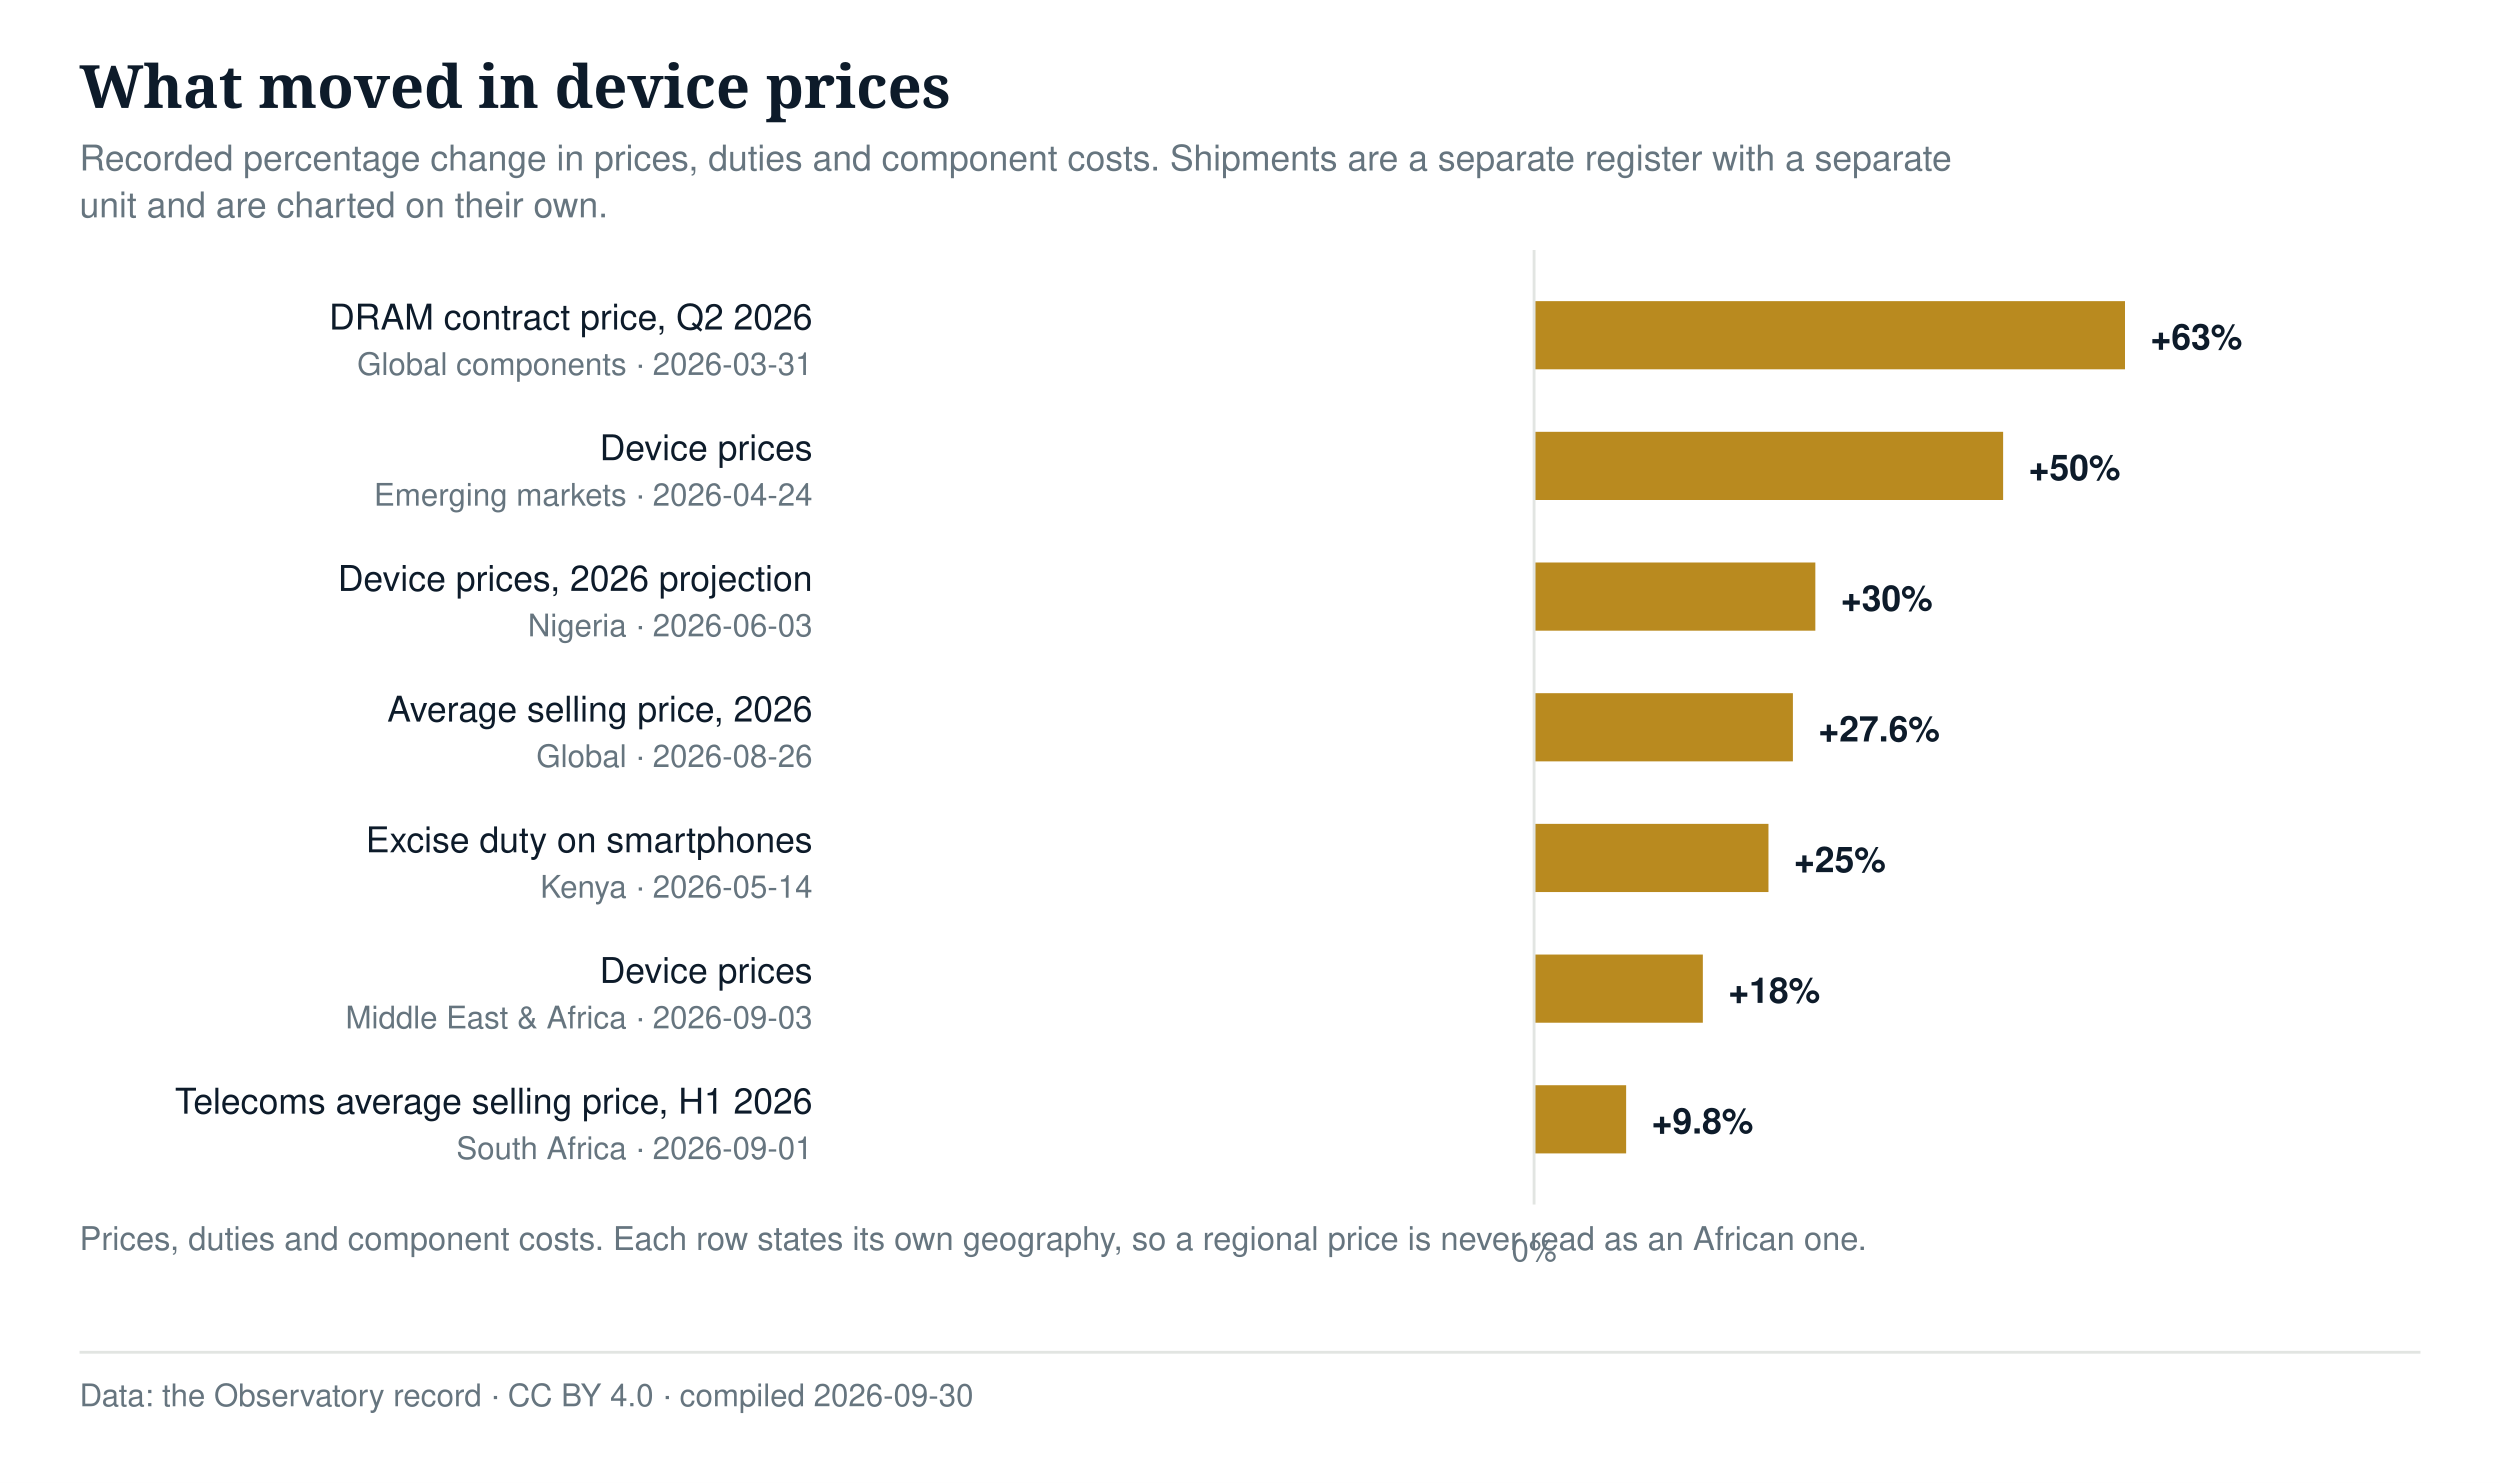
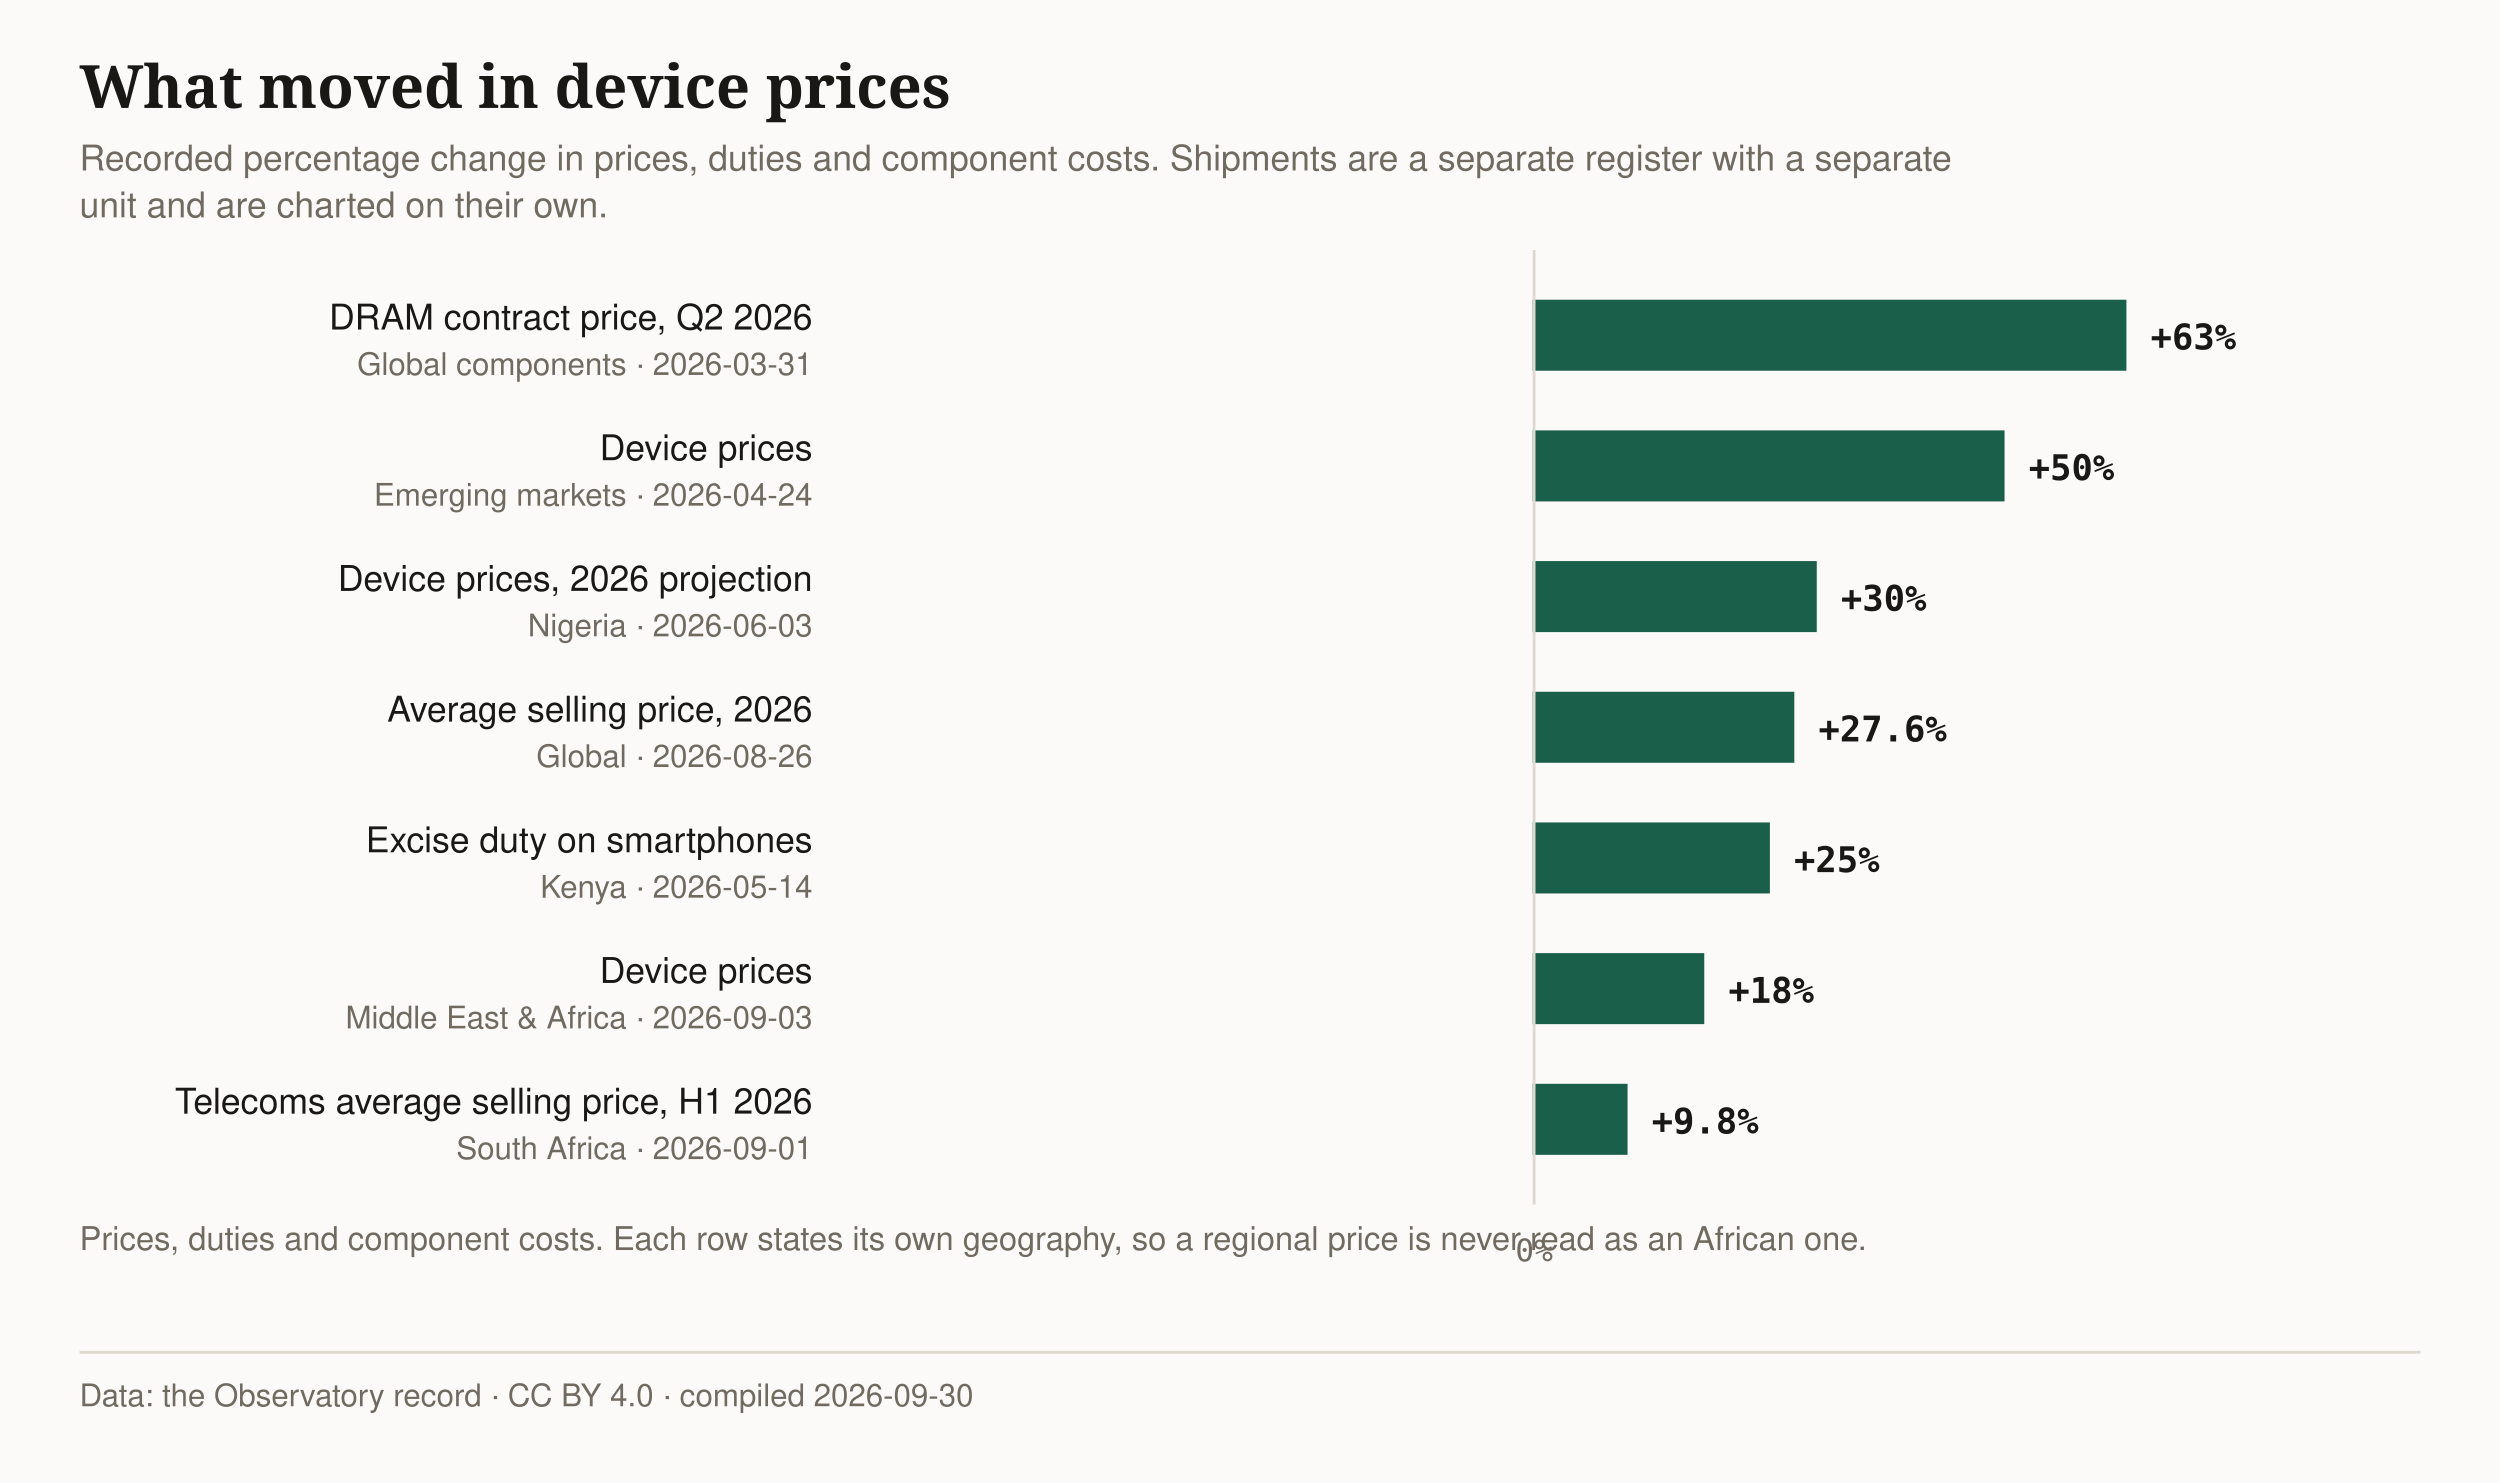
<svg xmlns="http://www.w3.org/2000/svg" viewBox="0 0 880 522" width="880" height="522" role="img" aria-label="What moved in device prices. DRAM contract price, Q2 2026 (Global components) +63%; Device prices (Emerging markets) +50%; Device prices, 2026 projection (Nigeria) +30%; Average selling price, 2026 (Global) +27.6%; Excise duty on smartphones (Kenya) +25%; Device prices (Middle East &amp; Africa) +18%; Telecoms average selling price, H1 2026 (South Africa) +9.8%.">
-   <rect width="880" height="522" fill="#FFFFFF" />
-   <text x="28" y="38" font-family="'Source Serif 4',Georgia,serif" font-size="21" font-weight="600" fill="#0D1B2A">What moved in device prices</text>
-   <text x="28" y="60.0" font-family="IBM Plex Sans,-apple-system,'Segoe UI',Helvetica,Arial,sans-serif" font-size="12.5" fill="#66757F">Recorded percentage change in prices, duties and component costs. Shipments are a separate register with a separate</text>
-   <text x="28" y="76.5" font-family="IBM Plex Sans,-apple-system,'Segoe UI',Helvetica,Arial,sans-serif" font-size="12.5" fill="#66757F">unit and are charted on their own.</text>
-   <text x="286" y="116" text-anchor="end" font-family="IBM Plex Sans,-apple-system,'Segoe UI',Helvetica,Arial,sans-serif" font-size="12.5" fill="#0D1B2A">DRAM contract price, Q2 2026</text>
-   <text x="286" y="132" text-anchor="end" font-family="IBM Plex Sans,-apple-system,'Segoe UI',Helvetica,Arial,sans-serif" font-size="11" fill="#66757F">Global components · 2026-03-31</text>
-   <rect x="540.0" y="106" width="208.0" height="24" fill="#B98A1F" />
-   <text x="757.0" y="123" text-anchor="start" font-family="IBM Plex Sans,-apple-system,'Segoe UI',Helvetica,Arial,sans-serif" font-size="12.5" font-weight="600" fill="#0D1B2A">+63%</text>
-   <text x="286" y="162" text-anchor="end" font-family="IBM Plex Sans,-apple-system,'Segoe UI',Helvetica,Arial,sans-serif" font-size="12.5" fill="#0D1B2A">Device prices</text>
-   <text x="286" y="178" text-anchor="end" font-family="IBM Plex Sans,-apple-system,'Segoe UI',Helvetica,Arial,sans-serif" font-size="11" fill="#66757F">Emerging markets · 2026-04-24</text>
-   <rect x="540.0" y="152" width="165.1" height="24" fill="#B98A1F" />
-   <text x="714.1" y="169" text-anchor="start" font-family="IBM Plex Sans,-apple-system,'Segoe UI',Helvetica,Arial,sans-serif" font-size="12.5" font-weight="600" fill="#0D1B2A">+50%</text>
-   <text x="286" y="208" text-anchor="end" font-family="IBM Plex Sans,-apple-system,'Segoe UI',Helvetica,Arial,sans-serif" font-size="12.5" fill="#0D1B2A">Device prices, 2026 projection</text>
-   <text x="286" y="224" text-anchor="end" font-family="IBM Plex Sans,-apple-system,'Segoe UI',Helvetica,Arial,sans-serif" font-size="11" fill="#66757F">Nigeria · 2026-06-03</text>
-   <rect x="540.0" y="198" width="99.0" height="24" fill="#B98A1F" />
-   <text x="648.0" y="215" text-anchor="start" font-family="IBM Plex Sans,-apple-system,'Segoe UI',Helvetica,Arial,sans-serif" font-size="12.5" font-weight="600" fill="#0D1B2A">+30%</text>
-   <text x="286" y="254" text-anchor="end" font-family="IBM Plex Sans,-apple-system,'Segoe UI',Helvetica,Arial,sans-serif" font-size="12.5" fill="#0D1B2A">Average selling price, 2026</text>
-   <text x="286" y="270" text-anchor="end" font-family="IBM Plex Sans,-apple-system,'Segoe UI',Helvetica,Arial,sans-serif" font-size="11" fill="#66757F">Global · 2026-08-26</text>
-   <rect x="540.0" y="244" width="91.1" height="24" fill="#B98A1F" />
-   <text x="640.1" y="261" text-anchor="start" font-family="IBM Plex Sans,-apple-system,'Segoe UI',Helvetica,Arial,sans-serif" font-size="12.5" font-weight="600" fill="#0D1B2A">+27.6%</text>
-   <text x="286" y="300" text-anchor="end" font-family="IBM Plex Sans,-apple-system,'Segoe UI',Helvetica,Arial,sans-serif" font-size="12.5" fill="#0D1B2A">Excise duty on smartphones</text>
-   <text x="286" y="316" text-anchor="end" font-family="IBM Plex Sans,-apple-system,'Segoe UI',Helvetica,Arial,sans-serif" font-size="11" fill="#66757F">Kenya · 2026-05-14</text>
-   <rect x="540.0" y="290" width="82.5" height="24" fill="#B98A1F" />
-   <text x="631.5" y="307" text-anchor="start" font-family="IBM Plex Sans,-apple-system,'Segoe UI',Helvetica,Arial,sans-serif" font-size="12.5" font-weight="600" fill="#0D1B2A">+25%</text>
-   <text x="286" y="346" text-anchor="end" font-family="IBM Plex Sans,-apple-system,'Segoe UI',Helvetica,Arial,sans-serif" font-size="12.5" fill="#0D1B2A">Device prices</text>
-   <text x="286" y="362" text-anchor="end" font-family="IBM Plex Sans,-apple-system,'Segoe UI',Helvetica,Arial,sans-serif" font-size="11" fill="#66757F">Middle East &amp; Africa · 2026-09-03</text>
-   <rect x="540.0" y="336" width="59.4" height="24" fill="#B98A1F" />
-   <text x="608.4" y="353" text-anchor="start" font-family="IBM Plex Sans,-apple-system,'Segoe UI',Helvetica,Arial,sans-serif" font-size="12.5" font-weight="600" fill="#0D1B2A">+18%</text>
-   <text x="286" y="392" text-anchor="end" font-family="IBM Plex Sans,-apple-system,'Segoe UI',Helvetica,Arial,sans-serif" font-size="12.5" fill="#0D1B2A">Telecoms average selling price, H1 2026</text>
-   <text x="286" y="408" text-anchor="end" font-family="IBM Plex Sans,-apple-system,'Segoe UI',Helvetica,Arial,sans-serif" font-size="11" fill="#66757F">South Africa · 2026-09-01</text>
-   <rect x="540.0" y="382" width="32.4" height="24" fill="#B98A1F" />
-   <text x="581.4" y="399" text-anchor="start" font-family="IBM Plex Sans,-apple-system,'Segoe UI',Helvetica,Arial,sans-serif" font-size="12.5" font-weight="600" fill="#0D1B2A">+9.8%</text>
-   <line x1="540.0" y1="88" x2="540.0" y2="424" stroke="#E2E5E2" />
-   <text x="540.0" y="444" text-anchor="middle" font-family="IBM Plex Sans,-apple-system,'Segoe UI',Helvetica,Arial,sans-serif" font-size="11" fill="#66757F">0%</text>
-   <text x="28" y="440" font-family="IBM Plex Sans,-apple-system,'Segoe UI',Helvetica,Arial,sans-serif" font-size="11.5" fill="#66757F">Prices, duties and component costs. Each row states its own geography, so a regional price is never read as an African one.</text>
-   <line x1="28" y1="476" x2="852" y2="476" stroke="#E2E5E2" />
-   <text x="28" y="495" font-family="IBM Plex Sans,-apple-system,'Segoe UI',Helvetica,Arial,sans-serif" font-size="11" fill="#66757F">Data: the Observatory record · CC BY 4.0 · compiled 2026-09-30</text>
+   <defs>
+     <pattern id="status-proposal" width="6" height="6" patternUnits="userSpaceOnUse">
+       <path d="M0 6L6 0" stroke="#756342" stroke-width="1" />
+     </pattern>
+   </defs>
+   <rect width="880" height="522" fill="#fbfaf8" />
+   <text x="28" y="38" font-family="'Source Serif 4',Georgia,serif" font-size="21" font-weight="600" fill="#1a1815" style="font-variant-numeric:tabular-nums lining-nums">What moved in device prices</text>
+   <text x="28" y="60.0" font-family="IBM Plex Sans,-apple-system,'Segoe UI',Helvetica,Arial,sans-serif" font-size="12.5" fill="#706a61" style="font-variant-numeric:tabular-nums lining-nums">Recorded percentage change in prices, duties and component costs. Shipments are a separate register with a separate</text>
+   <text x="28" y="76.5" font-family="IBM Plex Sans,-apple-system,'Segoe UI',Helvetica,Arial,sans-serif" font-size="12.5" fill="#706a61" style="font-variant-numeric:tabular-nums lining-nums">unit and are charted on their own.</text>
+   <text x="286" y="116" text-anchor="end" font-family="IBM Plex Sans,-apple-system,'Segoe UI',Helvetica,Arial,sans-serif" font-size="12.5" fill="#1a1815" style="font-variant-numeric:tabular-nums lining-nums">DRAM contract price, Q2 2026</text>
+   <text x="286" y="132" text-anchor="end" font-family="IBM Plex Sans,-apple-system,'Segoe UI',Helvetica,Arial,sans-serif" font-size="11" fill="#706a61" style="font-variant-numeric:tabular-nums lining-nums">Global components · 2026-03-31</text>
+   <rect data-status="measured" x="540.0" y="106" width="208.0" height="24" fill="#1a5f4a" stroke="#1a5f4a" stroke-width="1" />
+   <text x="757.0" y="123" text-anchor="start" font-family="'IBM Plex Mono',Consolas,monospace" font-size="12.5" font-weight="600" fill="#1a1815" style="font-variant-numeric:tabular-nums lining-nums">+63%</text>
+   <text x="286" y="162" text-anchor="end" font-family="IBM Plex Sans,-apple-system,'Segoe UI',Helvetica,Arial,sans-serif" font-size="12.5" fill="#1a1815" style="font-variant-numeric:tabular-nums lining-nums">Device prices</text>
+   <text x="286" y="178" text-anchor="end" font-family="IBM Plex Sans,-apple-system,'Segoe UI',Helvetica,Arial,sans-serif" font-size="11" fill="#706a61" style="font-variant-numeric:tabular-nums lining-nums">Emerging markets · 2026-04-24</text>
+   <rect data-status="measured" x="540.0" y="152" width="165.1" height="24" fill="#1a5f4a" stroke="#1a5f4a" stroke-width="1" />
+   <text x="714.1" y="169" text-anchor="start" font-family="'IBM Plex Mono',Consolas,monospace" font-size="12.5" font-weight="600" fill="#1a1815" style="font-variant-numeric:tabular-nums lining-nums">+50%</text>
+   <text x="286" y="208" text-anchor="end" font-family="IBM Plex Sans,-apple-system,'Segoe UI',Helvetica,Arial,sans-serif" font-size="12.5" fill="#1a1815" style="font-variant-numeric:tabular-nums lining-nums">Device prices, 2026 projection</text>
+   <text x="286" y="224" text-anchor="end" font-family="IBM Plex Sans,-apple-system,'Segoe UI',Helvetica,Arial,sans-serif" font-size="11" fill="#706a61" style="font-variant-numeric:tabular-nums lining-nums">Nigeria · 2026-06-03</text>
+   <rect data-status="measured" x="540.0" y="198" width="99.0" height="24" fill="#1a5f4a" stroke="#1a5f4a" stroke-width="1" />
+   <text x="648.0" y="215" text-anchor="start" font-family="'IBM Plex Mono',Consolas,monospace" font-size="12.5" font-weight="600" fill="#1a1815" style="font-variant-numeric:tabular-nums lining-nums">+30%</text>
+   <text x="286" y="254" text-anchor="end" font-family="IBM Plex Sans,-apple-system,'Segoe UI',Helvetica,Arial,sans-serif" font-size="12.5" fill="#1a1815" style="font-variant-numeric:tabular-nums lining-nums">Average selling price, 2026</text>
+   <text x="286" y="270" text-anchor="end" font-family="IBM Plex Sans,-apple-system,'Segoe UI',Helvetica,Arial,sans-serif" font-size="11" fill="#706a61" style="font-variant-numeric:tabular-nums lining-nums">Global · 2026-08-26</text>
+   <rect data-status="measured" x="540.0" y="244" width="91.1" height="24" fill="#1a5f4a" stroke="#1a5f4a" stroke-width="1" />
+   <text x="640.1" y="261" text-anchor="start" font-family="'IBM Plex Mono',Consolas,monospace" font-size="12.5" font-weight="600" fill="#1a1815" style="font-variant-numeric:tabular-nums lining-nums">+27.6%</text>
+   <text x="286" y="300" text-anchor="end" font-family="IBM Plex Sans,-apple-system,'Segoe UI',Helvetica,Arial,sans-serif" font-size="12.5" fill="#1a1815" style="font-variant-numeric:tabular-nums lining-nums">Excise duty on smartphones</text>
+   <text x="286" y="316" text-anchor="end" font-family="IBM Plex Sans,-apple-system,'Segoe UI',Helvetica,Arial,sans-serif" font-size="11" fill="#706a61" style="font-variant-numeric:tabular-nums lining-nums">Kenya · 2026-05-14</text>
+   <rect data-status="measured" x="540.0" y="290" width="82.5" height="24" fill="#1a5f4a" stroke="#1a5f4a" stroke-width="1" />
+   <text x="631.5" y="307" text-anchor="start" font-family="'IBM Plex Mono',Consolas,monospace" font-size="12.5" font-weight="600" fill="#1a1815" style="font-variant-numeric:tabular-nums lining-nums">+25%</text>
+   <text x="286" y="346" text-anchor="end" font-family="IBM Plex Sans,-apple-system,'Segoe UI',Helvetica,Arial,sans-serif" font-size="12.5" fill="#1a1815" style="font-variant-numeric:tabular-nums lining-nums">Device prices</text>
+   <text x="286" y="362" text-anchor="end" font-family="IBM Plex Sans,-apple-system,'Segoe UI',Helvetica,Arial,sans-serif" font-size="11" fill="#706a61" style="font-variant-numeric:tabular-nums lining-nums">Middle East &amp; Africa · 2026-09-03</text>
+   <rect data-status="measured" x="540.0" y="336" width="59.4" height="24" fill="#1a5f4a" stroke="#1a5f4a" stroke-width="1" />
+   <text x="608.4" y="353" text-anchor="start" font-family="'IBM Plex Mono',Consolas,monospace" font-size="12.5" font-weight="600" fill="#1a1815" style="font-variant-numeric:tabular-nums lining-nums">+18%</text>
+   <text x="286" y="392" text-anchor="end" font-family="IBM Plex Sans,-apple-system,'Segoe UI',Helvetica,Arial,sans-serif" font-size="12.5" fill="#1a1815" style="font-variant-numeric:tabular-nums lining-nums">Telecoms average selling price, H1 2026</text>
+   <text x="286" y="408" text-anchor="end" font-family="IBM Plex Sans,-apple-system,'Segoe UI',Helvetica,Arial,sans-serif" font-size="11" fill="#706a61" style="font-variant-numeric:tabular-nums lining-nums">South Africa · 2026-09-01</text>
+   <rect data-status="measured" x="540.0" y="382" width="32.4" height="24" fill="#1a5f4a" stroke="#1a5f4a" stroke-width="1" />
+   <text x="581.4" y="399" text-anchor="start" font-family="'IBM Plex Mono',Consolas,monospace" font-size="12.5" font-weight="600" fill="#1a1815" style="font-variant-numeric:tabular-nums lining-nums">+9.8%</text>
+   <line x1="540.0" y1="88" x2="540.0" y2="424" stroke="#ddd8d0" />
+   <text x="540.0" y="444" text-anchor="middle" font-family="'IBM Plex Mono',Consolas,monospace" font-size="11" fill="#706a61" style="font-variant-numeric:tabular-nums lining-nums">0%</text>
+   <text x="28" y="440" font-family="IBM Plex Sans,-apple-system,'Segoe UI',Helvetica,Arial,sans-serif" font-size="11.5" fill="#706a61" style="font-variant-numeric:tabular-nums lining-nums">Prices, duties and component costs. Each row states its own geography, so a regional price is never read as an African one.</text>
+   <line x1="28" y1="476" x2="852" y2="476" stroke="#ddd8d0" />
+   <text x="28" y="495" font-family="IBM Plex Sans,-apple-system,'Segoe UI',Helvetica,Arial,sans-serif" font-size="11" fill="#706a61" style="font-variant-numeric:tabular-nums lining-nums">Data: the Observatory record · CC BY 4.0 · compiled 2026-09-30</text>
</svg>
